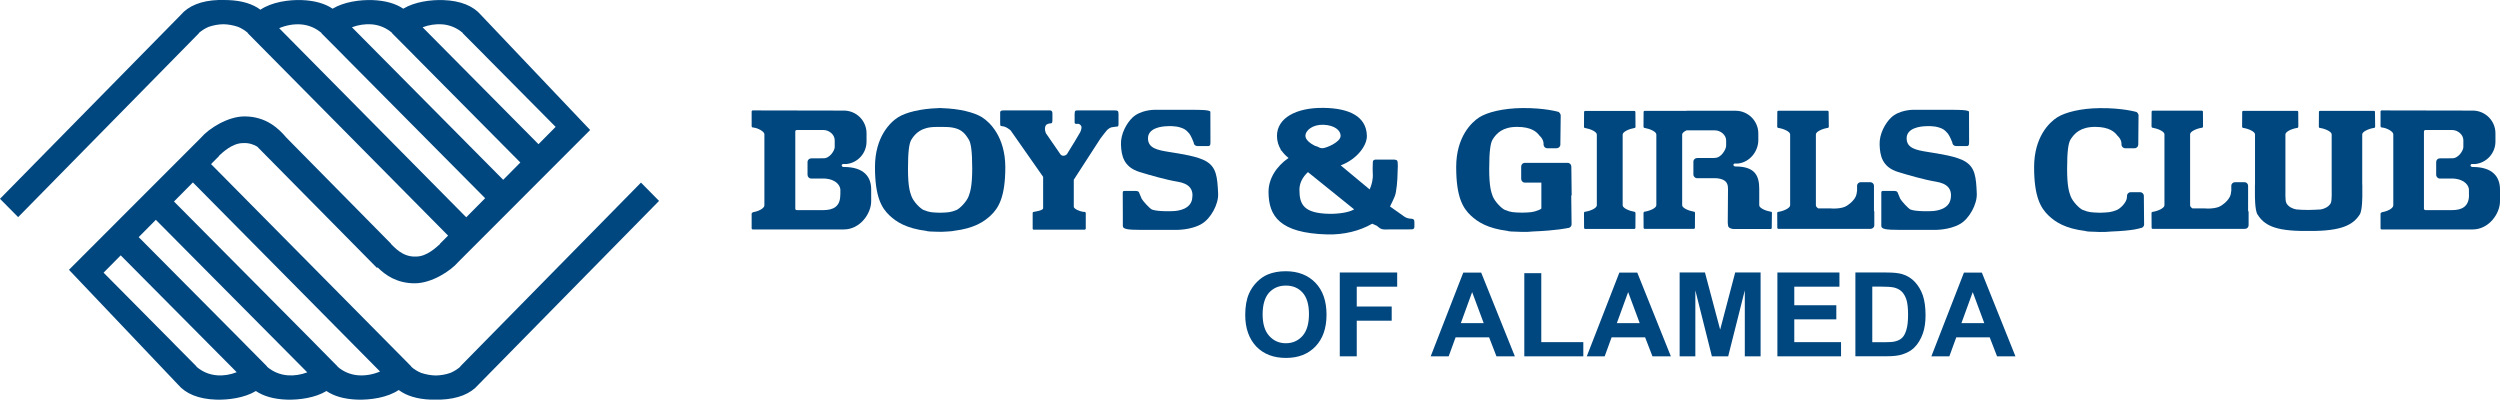
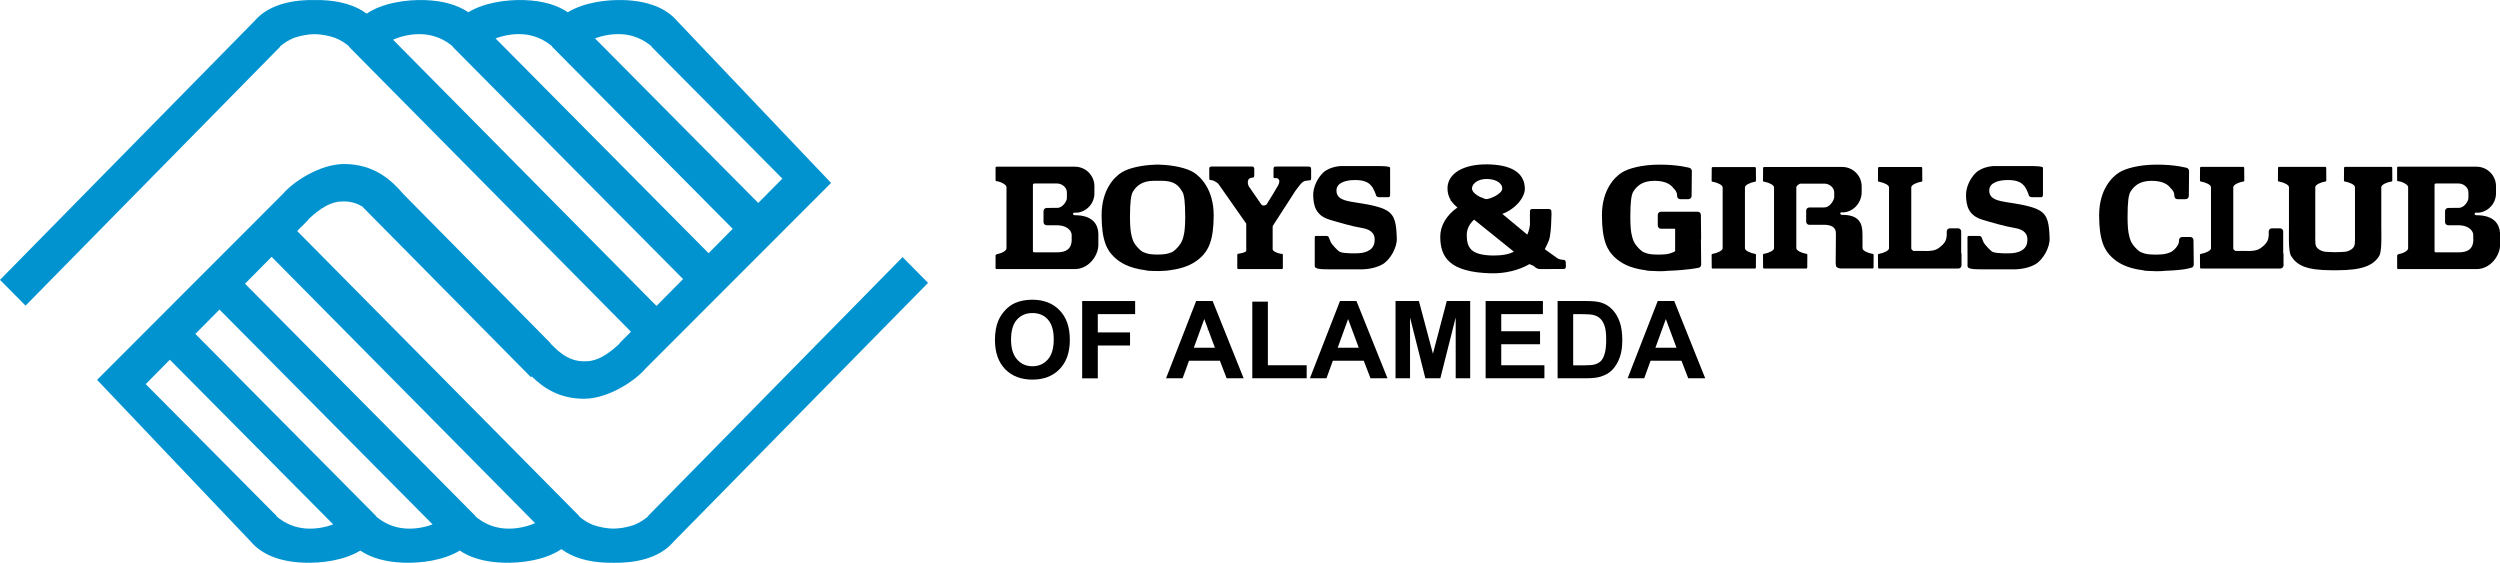
- <svg xmlns="http://www.w3.org/2000/svg" xmlns:xlink="http://www.w3.org/1999/xlink" version="1.1" id="Layer_1" x="0px" y="0px" viewBox="0 0 296.15 47.35" style="enable-background:new 0 0 296.15 47.35;" xml:space="preserve">
+ <svg xmlns="http://www.w3.org/2000/svg" version="1.1" id="Layer_1" x="0px" y="0px" viewBox="0 0 532.84 119.95" style="enable-background:new 0 0 532.84 119.95;" xml:space="preserve">
  <style type="text/css">
- 	.st0{clip-path:url(#SVGID_2_);fill:#00467F;}
- 	.st1{fill:#00467F;}
- 	.st2{clip-path:url(#SVGID_4_);fill:#00467F;}
- 	.st3{clip-path:url(#SVGID_6_);fill:#00467F;}
+ 	.st0{fill:#0093D0;}
</style>
  <g>
-     <defs>
-       <rect id="SVGID_1_" width="296.15" height="47.35" />
-     </defs>
-     <clipPath id="SVGID_2_">
-       <use xlink:href="#SVGID_1_" style="overflow:visible;" />
-     </clipPath>
-     <path class="st0" d="M42.45,44.46c-0.93-0.07-1.78-0.43-2.47-1.03L40,43.42l-2.47-2.5l-0.35-0.36L20.61,23.87l2.24-2.26l22.17,22.4   C44.2,44.36,43.3,44.52,42.45,44.46 M34.09,44.46c-0.93-0.07-1.78-0.43-2.47-1.03l0.02-0.02l-2.48-2.5l-0.35-0.36L16.43,28.09   l2.03-2.05L36.4,44.11C35.65,44.39,34.85,44.52,34.09,44.46 M25.72,44.46c-0.93-0.07-1.77-0.43-2.46-1.03l0.02-0.02l-2.48-2.5   l-0.35-0.36l-8.18-8.25l2.03-2.05l13.74,13.84C27.29,44.39,26.49,44.52,25.72,44.46 M33.07,3.34c0.81-0.35,1.71-0.51,2.57-0.45   c0.93,0.07,1.77,0.43,2.46,1.03l-0.02,0.02l2.48,2.49l0.35,0.36l16.56,16.69l-2.24,2.26L33.07,3.34z M44,2.88   c0.93,0.07,1.78,0.43,2.46,1.03l-0.02,0.02l2.48,2.49l0.35,0.36l12.37,12.47l-2.03,2.05L41.69,3.23C42.43,2.95,43.23,2.83,44,2.88    M52.37,2.88c0.93,0.07,1.77,0.43,2.46,1.03l-0.02,0.02l2.48,2.49l0.35,0.36l8.18,8.25l-2.03,2.05L50.06,3.23   C50.8,2.95,51.6,2.83,52.37,2.88 M75.93,21.63L54.51,43.42l0.02,0.02c-0.35,0.3-0.74,0.55-1.17,0.73c-0.56,0.2-1.16,0.3-1.74,0.31   c-0.58-0.01-1.17-0.12-1.74-0.31c-0.43-0.18-0.82-0.42-1.17-0.73l0.02-0.02L25,19.44l0.97-0.98l-0.02-0.02   c0.35-0.3,1.54-1.52,2.9-1.49c0.66-0.03,1.22,0.17,1.66,0.44L30.5,17.4l14.16,14.34l0.07-0.07c0.92,0.93,2.3,1.89,4.4,1.89   c1.99,0,4.24-1.45,5.15-2.52l15.63-15.64L56.98,1.78c-0.91-1.07-2.41-1.7-4.48-1.77c-1.48-0.05-3.4,0.21-4.73,1.02   c-0.9-0.61-2.11-0.96-3.64-1.02c-1.48-0.05-3.4,0.21-4.73,1.02c-0.9-0.61-2.11-0.96-3.63-1.02c-1.55-0.06-3.58,0.23-4.92,1.14   c-0.91-0.68-2.18-1.08-3.8-1.14C26.86,0,26.66,0,26.47,0c-0.2,0-0.39,0-0.58,0c-2.08,0.07-3.57,0.7-4.48,1.77L0,23.55l2.15,2.17   L23.57,3.93l-0.02-0.02c0.36-0.31,0.75-0.55,1.17-0.73c0.56-0.19,1.15-0.3,1.74-0.31c0.58,0.01,1.17,0.12,1.74,0.31   c0.43,0.18,0.82,0.42,1.17,0.73l-0.02,0.02l23.73,23.98l-0.97,0.97l0.02,0.02c-0.36,0.3-1.54,1.53-2.9,1.49   c-1.59,0.07-2.57-1.19-2.92-1.49l0.02-0.02l-12.4-12.57c-0.91-1.07-2.39-2.52-4.97-2.52c-1.99,0-4.24,1.45-5.15,2.52L8.17,31.96   L21.1,45.57c0.91,1.07,2.41,1.7,4.48,1.77c1.48,0.05,3.4-0.21,4.73-1.02c0.9,0.61,2.11,0.96,3.63,1.02   c1.48,0.05,3.4-0.21,4.73-1.02c0.9,0.61,2.1,0.96,3.64,1.02c1.55,0.05,3.58-0.23,4.92-1.14c0.91,0.68,2.18,1.08,3.8,1.14   c0.19,0.01,0.38,0.01,0.58,0c0.2,0,0.39,0,0.58,0c2.08-0.08,3.57-0.71,4.48-1.77l21.4-21.77L75.93,21.63z" />
-     <path class="st0" d="M149.57,37.24c0,1.12,0.26,1.98,0.78,2.55c0.52,0.58,1.18,0.87,1.97,0.87c0.8,0,1.45-0.29,1.97-0.86   c0.51-0.58,0.77-1.44,0.77-2.59c0-1.13-0.25-1.98-0.75-2.54c-0.5-0.56-1.16-0.84-1.99-0.84c-0.83,0-1.49,0.29-2,0.85   C149.83,35.24,149.57,36.1,149.57,37.24 M147.51,37.31c0-1.01,0.15-1.86,0.45-2.54c0.22-0.5,0.53-0.96,0.93-1.36   c0.39-0.4,0.82-0.7,1.28-0.89c0.62-0.26,1.33-0.39,2.14-0.39c1.46,0,2.63,0.46,3.51,1.36c0.88,0.91,1.32,2.17,1.32,3.79   c0,1.6-0.44,2.85-1.31,3.76c-0.87,0.91-2.04,1.36-3.49,1.36c-1.48,0-2.65-0.45-3.52-1.35C147.95,40.12,147.51,38.88,147.51,37.31" />
+     <path d="M212.06,72.49c0-1.68,0.25-3.08,0.75-4.22c0.37-0.84,0.89-1.59,1.53-2.26c0.65-0.67,1.36-1.16,2.13-1.48   c1.03-0.43,2.21-0.65,3.55-0.65c2.43,0,4.37,0.75,5.82,2.26c1.46,1.5,2.18,3.6,2.18,6.28c0,2.66-0.72,4.74-2.17,6.24   s-3.38,2.25-5.79,2.25c-2.45,0-4.4-0.75-5.84-2.24C212.79,77.17,212.06,75.11,212.06,72.49z M215.49,72.38   c0,1.86,0.43,3.28,1.29,4.24s1.95,1.44,3.28,1.44s2.41-0.48,3.26-1.43c0.85-0.96,1.27-2.39,1.27-4.3c0-1.89-0.41-3.29-1.24-4.22   c-0.83-0.93-1.93-1.39-3.3-1.39s-2.47,0.47-3.31,1.41S215.49,70.49,215.49,72.38z" />
+     <path d="M230.65,80.62V64.16h11.29v2.79h-7.96v3.9h6.87v2.79h-6.87v7H230.65z" />
+     <path d="M265.06,80.62h-3.62l-1.44-3.74h-6.58l-1.36,3.74h-3.53l6.41-16.46h3.52L265.06,80.62z M258.94,74.11L256.67,68l-2.22,6.11   H258.94z" />
+     <path d="M266.91,80.62V64.29h3.32v13.56h8.27v2.77H266.91z" />
+     <path d="M295.72,80.62h-3.62l-1.44-3.74h-6.58l-1.36,3.74h-3.53l6.41-16.46h3.51L295.72,80.62z M289.6,74.11L287.33,68l-2.22,6.11   H289.6z" />
+     <path d="M297.44,80.62V64.16h4.98l2.99,11.23l2.95-11.23h4.99v16.46h-3.09V67.66l-3.27,12.96h-3.2l-3.26-12.96v12.96H297.44z" />
+     <path d="M316.64,80.62V64.16h12.21v2.79h-8.88v3.65h8.27v2.77h-8.27v4.48h9.2v2.77H316.64z" />
+     <path d="M331.97,64.16h6.08c1.37,0,2.42,0.1,3.13,0.31c0.96,0.28,1.79,0.79,2.48,1.52c0.69,0.73,1.21,1.62,1.57,2.67   s0.54,2.35,0.54,3.89c0,1.35-0.17,2.52-0.5,3.5c-0.41,1.2-1,2.17-1.76,2.91c-0.58,0.56-1.36,1-2.34,1.31   c-0.73,0.23-1.71,0.35-2.94,0.35h-6.25V64.16z M335.3,66.95v10.91h2.48c0.93,0,1.6-0.05,2.01-0.16c0.54-0.13,0.99-0.36,1.34-0.68   s0.65-0.85,0.87-1.59s0.34-1.74,0.34-3.02s-0.11-2.25-0.34-2.93c-0.22-0.68-0.54-1.21-0.94-1.59c-0.4-0.38-0.92-0.64-1.54-0.78   c-0.46-0.1-1.37-0.16-2.73-0.16H335.3z" />
+     <path d="M363.44,80.62h-3.62l-1.44-3.74h-6.58l-1.36,3.74h-3.53l6.41-16.46h3.52L363.44,80.62z M357.32,74.11L355.05,68l-2.22,6.11   H357.32z" />
  </g>
-   <polygon class="st1" points="158.71,42.21 158.71,32.28 165.51,32.28 165.51,33.96 160.72,33.96 160.72,36.31 164.86,36.31   164.86,37.99 160.72,37.99 160.72,42.21 " />
-   <path class="st1" d="M175.76,38.28l-1.37-3.68l-1.34,3.68H175.76z M179.45,42.21h-2.18l-0.87-2.25h-3.97l-0.82,2.25h-2.13l3.86-9.92  h2.12L179.45,42.21z" />
-   <polygon class="st1" points="180.57,42.21 180.57,32.36 182.58,32.36 182.58,40.53 187.56,40.53 187.56,42.21 " />
-   <path class="st1" d="M194.24,38.28l-1.37-3.68l-1.34,3.68H194.24z M197.93,42.21h-2.18l-0.87-2.25h-3.97l-0.82,2.25h-2.12l3.86-9.92  h2.12L197.93,42.21z" />
-   <polygon class="st1" points="198.97,42.21 198.97,32.28 201.97,32.28 203.77,39.05 205.55,32.28 208.56,32.28 208.56,42.21   206.69,42.21 206.69,34.39 204.72,42.21 202.79,42.21 200.83,34.39 200.83,42.21 " />
-   <polygon class="st1" points="210.55,42.21 210.55,32.28 217.9,32.28 217.9,33.96 212.55,33.96 212.55,36.16 217.53,36.16   217.53,37.83 212.55,37.83 212.55,40.53 218.09,40.53 218.09,42.21 " />
-   <g>
-     <defs>
-       <rect id="SVGID_3_" width="296.15" height="47.35" />
-     </defs>
-     <clipPath id="SVGID_4_">
-       <use xlink:href="#SVGID_3_" style="overflow:visible;" />
-     </clipPath>
-     <path class="st2" d="M221.79,33.96v6.58h1.5c0.56,0,0.96-0.03,1.21-0.1c0.33-0.08,0.6-0.21,0.81-0.41   c0.21-0.19,0.39-0.51,0.52-0.96c0.14-0.45,0.2-1.05,0.2-1.82c0-0.76-0.07-1.36-0.2-1.77c-0.14-0.41-0.33-0.73-0.57-0.96   c-0.25-0.23-0.55-0.38-0.93-0.47c-0.28-0.06-0.83-0.1-1.64-0.1H221.79z M219.78,32.28h3.66c0.83,0,1.45,0.06,1.89,0.19   c0.58,0.17,1.08,0.48,1.5,0.92c0.41,0.44,0.73,0.97,0.95,1.6c0.21,0.63,0.32,1.42,0.32,2.35c0,0.82-0.1,1.52-0.3,2.11   c-0.25,0.72-0.6,1.31-1.06,1.75c-0.35,0.34-0.82,0.6-1.41,0.79c-0.44,0.14-1.03,0.21-1.77,0.21h-3.77V32.28z" />
-   </g>
-   <path class="st1" d="M235.06,38.28l-1.37-3.68l-1.34,3.68H235.06z M238.75,42.21h-2.18l-0.87-2.25h-3.96l-0.82,2.25h-2.13l3.86-9.92  h2.12L238.75,42.21z" />
-   <g>
-     <defs>
-       <rect id="SVGID_5_" width="296.15" height="47.35" />
-     </defs>
-     <clipPath id="SVGID_6_">
-       <use xlink:href="#SVGID_5_" style="overflow:visible;" />
-     </clipPath>
-     <path class="st3" d="M99.54,23.07c0.01,1.41-0.84,1.82-2.01,1.82h-3.14l-0.12-0.03c-0.06-0.07-0.06-0.14-0.06-0.14v-9.09   c0,0,0-0.15,0.05-0.19c0.06-0.04,0.18-0.04,0.18-0.04h3.1c0.67,0,1.34,0.54,1.34,1.21v0.81c0.01,0.38-0.58,1.38-1.37,1.33   l-1.41,0.01c-0.24,0-0.44,0.19-0.44,0.43v1.52c0,0.24,0.19,0.44,0.44,0.44h1.58c1.48,0.09,1.85,0.93,1.87,1.3V23.07z M99.97,19.78   h-0.08v-0.02h-0.02c-0.09,0-0.16-0.07-0.16-0.16c0-0.09,0.07-0.17,0.16-0.17h0.4c1.34-0.14,2.38-1.28,2.38-2.66v-0.98   c0-1.49-1.2-2.69-2.69-2.69l-10.79-0.02c-0.07,0-0.13,0.06-0.13,0.14c0,0-0.01,1.7,0,1.7c0,0-0.01,0.09,0.05,0.15   c0.04,0.03,0.17,0.04,0.17,0.04c0.5,0.05,1.29,0.46,1.29,0.79v8.43c-0.01,0.37-0.73,0.71-1.32,0.8c0,0-0.09,0.03-0.15,0.1   c-0.07,0.06-0.04,0.18-0.04,0.18c-0.01,0,0,1.64,0,1.64c0,0.07,0.06,0.13,0.13,0.13h1.37c0.04,0,0.09,0,0.13,0h9.29   c1.91,0,3.24-1.86,3.24-3.34v-1.39C103.21,20.98,102.37,19.78,99.97,19.78" />
-     <path class="st3" d="M292.48,23.07c0.01,1.41-0.85,1.82-2.01,1.82h-3.14l-0.12-0.03c-0.07-0.07-0.07-0.14-0.07-0.14v-9.09   c0,0,0-0.15,0.06-0.19c0.05-0.04,0.17-0.04,0.17-0.04h3.1c0.67,0,1.34,0.54,1.34,1.21v0.81c0.01,0.38-0.58,1.38-1.37,1.33   l-1.42,0.01c-0.24,0-0.43,0.19-0.43,0.43v1.52c0,0.24,0.2,0.44,0.43,0.44h1.58c1.48,0.09,1.86,0.93,1.87,1.3V23.07z M292.92,19.78   h-0.08v-0.02h-0.02c-0.09,0-0.16-0.07-0.16-0.16c0-0.09,0.07-0.17,0.16-0.17h0.4c1.34-0.14,2.39-1.28,2.39-2.66v-0.98   c0-1.49-1.21-2.69-2.69-2.69l-10.79-0.02c-0.08,0-0.13,0.06-0.13,0.14c0,0-0.01,1.7,0,1.7c0,0-0.01,0.09,0.05,0.15   c0.04,0.03,0.17,0.04,0.17,0.04c0.5,0.05,1.29,0.46,1.29,0.79v8.43c-0.01,0.37-0.72,0.71-1.32,0.8c0,0-0.08,0.03-0.15,0.1   c-0.07,0.06-0.04,0.18-0.04,0.18c-0.01,0,0,1.64,0,1.64c0,0.07,0.05,0.13,0.13,0.13h1.37c0.04,0,0.08,0,0.12,0h9.29   c1.91,0,3.24-1.86,3.24-3.34v-1.39C296.15,20.98,295.31,19.78,292.92,19.78" />
-     <path class="st3" d="M132.06,13.08h-4.32c-0.38-0.01-0.42,0.02-0.44,0.43v1.02c0.01,0.22,0.39,0.13,0.39,0.13s0.23,0.01,0.36,0.22   c0.03,0.04,0.07,0.16,0.07,0.16s0.01,0.31-0.17,0.64c-0.2,0.37-1.1,1.85-1.48,2.45c-0.05,0.18-0.29,0.32-0.49,0.32h-0.04   c-0.2,0-0.32-0.15-0.41-0.3l-1.62-2.35c0,0-0.26-0.52-0.03-0.94c0.09-0.17,0.42-0.24,0.51-0.24c0.18,0,0.28-0.02,0.28-0.35v-0.85   c0-0.15-0.05-0.34-0.29-0.34h-5.47c-0.24,0-0.43,0.02-0.43,0.26v1.11c0.02,0.41-0.05,0.48,0.24,0.5c0.5,0.03,1,0.5,1,0.5l3.85,5.5   v3.71c0.01,0.19-0.44,0.31-0.75,0.37l-0.36,0.07c-0.07,0-0.12,0.04-0.13,0.11c0,0,0,0,0,0.01v0.02v1.84v0.02h0   c0.01,0.06,0.06,0.11,0.13,0.11h6.02c0.07,0,0.12-0.04,0.13-0.11h0.01v-0.02v-1.84v-0.02c0-0.01,0-0.01-0.01-0.01   c-0.01-0.06-0.06-0.11-0.13-0.11h-0.15c-0.47-0.07-1.1-0.36-1.13-0.59v-3.22l3.15-4.87c0,0,0.55-0.74,0.73-0.94   c0.2-0.23,0.41-0.34,0.59-0.4l0.48-0.07c0.36,0.02,0.35-0.12,0.35-0.36v-1.13C132.5,13.12,132.39,13.08,132.06,13.08" />
-     <path class="st3" d="M266.31,24.94v-2.93c0-0.24-0.19-0.43-0.43-0.43h-1.12c-0.24,0-0.44,0.19-0.44,0.43v0.56   c-0.02,0.26-0.07,0.54-0.18,0.75c-0.29,0.58-1.01,1.09-1.3,1.19c-0.71,0.27-1.63,0.18-1.63,0.18v0h-1.49   c-0.17-0.11-0.28-0.24-0.28-0.37v-8.42c0-0.33,0.77-0.67,1.36-0.76c0,0,0.1,0,0.14-0.06c0.04-0.06,0.03-0.14,0.03-0.14l-0.01-1.7   c0-0.07-0.06-0.13-0.13-0.13h-5.82c-0.07,0-0.13,0.06-0.13,0.13l-0.01,1.7c0.01,0-0.01,0.08,0.03,0.14   c0.04,0.06,0.14,0.06,0.14,0.06c0.59,0.1,1.36,0.44,1.36,0.76v8.42c0,0.33-0.77,0.68-1.36,0.77c0,0-0.09,0-0.14,0.05   c-0.04,0.05-0.02,0.14-0.03,0.14l0.01,1.7c0,0.07,0.06,0.13,0.13,0.13h4.66h0.01h6.26c0.24,0,0.43-0.19,0.43-0.43v-1.56   C266.35,25.06,266.34,25,266.31,24.94" />
-     <path class="st3" d="M221.99,24.94v-2.93c0-0.24-0.2-0.43-0.44-0.43h-1.12c-0.24,0-0.44,0.19-0.44,0.43v0.56   c-0.02,0.26-0.08,0.54-0.18,0.75c-0.29,0.58-1.01,1.09-1.3,1.19c-0.71,0.27-1.63,0.18-1.63,0.18v0h-1.49   c-0.17-0.11-0.28-0.24-0.28-0.37v-8.4c0-0.33,0.77-0.67,1.36-0.76c0,0,0.1,0,0.14-0.06c0.04-0.06,0.03-0.14,0.03-0.14l-0.02-1.71   c0-0.07-0.06-0.13-0.13-0.13h-5.82c-0.07,0-0.13,0.05-0.13,0.13l-0.01,1.71c0,0-0.01,0.08,0.03,0.14c0.04,0.06,0.14,0.06,0.14,0.06   c0.59,0.09,1.36,0.43,1.36,0.76v8.4c0,0.33-0.77,0.68-1.36,0.77c0,0-0.1,0-0.14,0.05c-0.04,0.05-0.03,0.14-0.03,0.14l0.01,1.7   c0,0.07,0.06,0.13,0.13,0.13h4.65h0.01h6.26c0.24,0,0.44-0.19,0.44-0.43v-1.56C222.03,25.06,222.01,25,221.99,24.94" />
-     <path class="st3" d="M273.47,24.87c-0.39,0-1.19-0.02-1.44-0.06c-0.42-0.07-0.92-0.29-1.17-0.72c-0.21-0.35-0.1-1.51-0.13-1.9   v-6.27c0-0.33,0.77-0.67,1.36-0.76c0,0,0.1,0,0.14-0.06c0.04-0.06,0.02-0.14,0.03-0.14l-0.01-1.7c0-0.07-0.06-0.13-0.13-0.13h-6.38   c-0.07,0-0.13,0.06-0.13,0.13l-0.01,1.7c0,0-0.01,0.08,0.03,0.14c0.04,0.06,0.14,0.06,0.14,0.06c0.59,0.09,1.36,0.43,1.36,0.76   v5.95l-0.01,0.01v1.23c0,0-0.02,1.79,0.3,2.29c0.79,1.25,2.01,1.96,5.63,1.96h0.7c3.62,0,5-0.71,5.79-1.96   c0.32-0.5,0.3-2.29,0.3-2.29v-1.23l-0.01-0.01v-5.95c0-0.33,0.77-0.67,1.36-0.76c0,0,0.1,0,0.14-0.06   c0.04-0.06,0.03-0.14,0.03-0.14l-0.02-1.7c0-0.07-0.05-0.13-0.13-0.13h-6.38c-0.07,0-0.13,0.06-0.13,0.13l-0.01,1.7   c0,0-0.01,0.08,0.02,0.14c0.04,0.06,0.14,0.06,0.14,0.06c0.59,0.09,1.36,0.43,1.36,0.76v6.27c-0.02,0.39,0.07,1.55-0.12,1.9   c-0.25,0.43-0.76,0.65-1.17,0.72C274.65,24.84,273.85,24.86,273.47,24.87" />
-     <path class="st3" d="M253.96,23.21c0-0.24-0.19-0.44-0.44-0.44h-1.13c-0.24,0-0.43,0.2-0.43,0.44v0.15   c-0.02,0.62-0.79,1.35-1.19,1.51c-0.72,0.29-0.98,0.29-1.99,0.33h-0.04h-0.01c-1.02-0.04-1.27-0.04-2-0.33   c-0.4-0.16-1.21-0.99-1.45-1.64c-0.18-0.51-0.41-1.14-0.41-3.24c0-2.09,0.15-3.06,0.41-3.47c0.46-0.73,1.19-1.49,2.91-1.49   c1.71,0,2.33,0.63,2.63,1.03c0,0,0.46,0.38,0.49,0.91v0.15c0,0.24,0.2,0.44,0.43,0.44h1.13c0.24,0,0.43-0.2,0.43-0.44l0.03-3.37   c0,0,0.07-0.24-0.23-0.48c0,0-1.63-0.49-4.35-0.46c-2.25,0.02-4.1,0.49-5.05,1.09c-0.95,0.6-2.74,2.34-2.74,5.9   c0,3.55,0.79,4.86,1.74,5.76c0.78,0.74,1.95,1.51,4.32,1.8c0.07,0.06,0.71,0.1,1.21,0.1c0.16,0.01,0.32,0.02,0.5,0.02   c0.49,0.01,0.92-0.01,1.3-0.05c2.85-0.11,3.52-0.41,3.52-0.41c0.24,0,0.44-0.19,0.44-0.43L253.96,23.21z" />
-     <path class="st3" d="M186.14,23.17l0.04-0.07l-0.04-3.37c0-0.24-0.19-0.44-0.44-0.44h-5.07c-0.24,0-0.43,0.19-0.43,0.44v0.15v1.16   v0.15c0,0.24,0.19,0.44,0.43,0.44h1.96v3.08c-0.1,0.07-0.19,0.13-0.28,0.16c-0.72,0.29-0.97,0.29-1.99,0.32h-0.04h-0.01   c-1.01-0.03-1.27-0.03-1.99-0.32c-0.41-0.17-1.21-0.99-1.46-1.64c-0.18-0.5-0.41-1.14-0.41-3.23c0-2.09,0.15-3.06,0.41-3.48   c0.46-0.74,1.19-1.49,2.9-1.49s2.34,0.62,2.64,1.03c0,0,0.46,0.38,0.49,0.91v0.15c0,0.24,0.19,0.44,0.43,0.44h1.12   c0.24,0,0.44-0.19,0.44-0.44l0.04-3.37c0,0,0.06-0.24-0.24-0.49c0,0-1.63-0.49-4.34-0.46c-2.25,0.03-4.1,0.49-5.05,1.09   c-0.95,0.6-2.75,2.34-2.75,5.9c0,3.55,0.79,4.86,1.74,5.75c0.79,0.74,1.96,1.51,4.33,1.81c0.07,0.06,0.7,0.1,1.21,0.1   c0.16,0.01,0.32,0.01,0.5,0.02c0.49,0.01,0.93,0,1.3-0.05c2.86-0.11,4.15-0.41,4.15-0.41c0.25,0,0.44-0.2,0.44-0.44l-0.04-3.36   C186.15,23.19,186.15,23.18,186.14,23.17" />
-     <path class="st3" d="M114.75,23.24c-0.24,0.65-1.05,1.47-1.45,1.64c-0.71,0.28-0.97,0.29-1.94,0.32c-0.97-0.03-1.23-0.04-1.94-0.32   c-0.41-0.17-1.21-0.99-1.45-1.64c-0.18-0.51-0.41-1.14-0.41-3.23c0-2.09,0.14-3.06,0.41-3.48c0.46-0.74,1.19-1.49,2.9-1.49h0.98   c1.99-0.01,2.45,0.76,2.91,1.49c0.26,0.41,0.41,1.39,0.41,3.48C115.16,22.1,114.93,22.73,114.75,23.24 M116.33,13.89   c-0.91-0.57-2.65-1.02-4.78-1.08V12.8h-0.38v0.01c-2.13,0.06-3.87,0.51-4.78,1.08c-0.95,0.6-2.74,2.34-2.74,5.9   c0,3.55,0.79,4.86,1.74,5.75c0.79,0.74,1.96,1.51,4.33,1.81c0.07,0.06,0.71,0.1,1.21,0.1c0.08,0.01,0.63,0.01,0.63,0.01   c0.08,0,1.38-0.06,1.46-0.12c2.38-0.29,3.54-1.07,4.33-1.81c0.95-0.89,1.74-2.2,1.74-5.75C119.07,16.23,117.28,14.49,116.33,13.89" />
-     <path class="st3" d="M193.71,25.14c-0.04-0.06-0.13-0.06-0.13-0.06c-0.59-0.1-1.36-0.43-1.36-0.76V21.3v-2.23v-3.13   c0-0.33,0.77-0.67,1.36-0.77c0,0,0.09,0,0.13-0.05c0.05-0.06,0.03-0.14,0.03-0.14l-0.01-1.71c0-0.07-0.06-0.13-0.13-0.13h-5.82   c-0.07,0-0.13,0.06-0.13,0.13l-0.01,1.71c0,0-0.02,0.08,0.02,0.14c0.05,0.05,0.14,0.05,0.14,0.05c0.59,0.1,1.36,0.43,1.36,0.77   v3.13v2.23v3.02c0,0.34-0.76,0.67-1.36,0.76c0,0-0.09,0-0.14,0.06c-0.04,0.06-0.02,0.14-0.02,0.14l0.01,1.71   c0,0.07,0.06,0.13,0.13,0.13h5.82c0.07,0,0.13-0.06,0.13-0.13l0.01-1.71C193.73,25.28,193.75,25.21,193.71,25.14" />
-     <path class="st3" d="M209.89,25.14c-0.04-0.06-0.13-0.06-0.13-0.06c-0.59-0.1-1.36-0.43-1.36-0.76l0-1.92   c0-1.48-0.41-2.68-2.8-2.68h-0.08v-0.02h-0.02c-0.09,0-0.16-0.08-0.16-0.16c0-0.09,0.08-0.17,0.16-0.17h0.4   c1.34-0.15,2.39-1.4,2.39-2.78v-0.78c0-1.48-1.21-2.69-2.69-2.69l-5.83,0v0.01h-4.94c-0.07,0-0.13,0.06-0.13,0.13l-0.01,1.71   c0.01,0-0.01,0.08,0.03,0.14c0.04,0.05,0.13,0.05,0.13,0.05c0.59,0.1,1.36,0.43,1.36,0.77v3.13v2.23v3.02   c0,0.34-0.77,0.67-1.36,0.76c0,0-0.09,0-0.13,0.06c-0.04,0.06-0.02,0.14-0.03,0.14l0.01,1.71c0,0.07,0.06,0.13,0.13,0.13h5.82   c0.07,0,0.13-0.06,0.13-0.13l0.01-1.71c0,0,0.02-0.07-0.02-0.14c-0.04-0.06-0.14-0.06-0.14-0.06c-0.59-0.1-1.36-0.43-1.36-0.76   V21.3v-2.23v-3.13c0-0.18,0.22-0.36,0.52-0.5h3.35c0.67,0,1.34,0.54,1.34,1.2v0.61c0.02,0.38-0.58,1.5-1.37,1.45l-0.05,0.02h-2.02   c-0.24,0-0.44,0.19-0.44,0.43v1.52c0,0.24,0.2,0.44,0.44,0.44h2.23c1.48,0.09,1.42,0.93,1.43,1.3l-0.03,3.94   c0,0,0.01,0.29,0.05,0.45c0.1,0.29,0.62,0.33,0.62,0.33h4.41c0.08,0,0.13-0.06,0.13-0.13l0.02-1.71   C209.91,25.28,209.93,25.21,209.89,25.14" />
-     <path class="st3" d="M135.02,20.38c1.14,0.35,3.1,0.92,4.46,1.14c1.36,0.22,1.95,0.87,1.74,2.06c-0.21,1.18-1.57,1.41-2.29,1.43   c0,0-1.74,0.08-2.45-0.18c-0.29-0.11-1.1-1.03-1.24-1.29l-0.29-0.69c0-0.11-0.15-0.23-0.39-0.23h-1.24c-0.24,0-0.32-0.01-0.32,0.23   l0.01,2.72l0,1.2c0,0.37,0.56,0.46,2.12,0.46h4.14c0,0,1.77,0.06,3.08-0.71c1.07-0.62,2.01-2.33,1.95-3.58   c-0.09-2.01-0.22-3.09-1.36-3.8c-1.01-0.63-3.1-0.92-4.45-1.14c-1.36-0.22-2.5-0.43-2.5-1.62c0-1.2,1.57-1.42,2.29-1.43   c0,0,0.92-0.08,1.63,0.18c0.29,0.1,0.57,0.2,0.98,0.7c0.2,0.24,0.51,1.04,0.51,1.04c0,0.24,0.19,0.43,0.43,0.43h1.12   c0.35,0.04,0.44-0.05,0.44-0.43l-0.01-3.62c0-0.25-1.41-0.24-2.12-0.24h-4.58c0,0-1.57,0.01-2.53,0.92   c-0.7,0.67-1.41,1.95-1.36,3.2C132.84,18.37,133.06,19.79,135.02,20.38" />
-     <path class="st3" d="M224.87,20.38c1.14,0.35,3.1,0.92,4.46,1.14c1.36,0.22,1.96,0.87,1.74,2.06c-0.22,1.18-1.58,1.41-2.29,1.43   c0,0-1.74,0.08-2.44-0.18c-0.29-0.11-1.1-1.03-1.24-1.29l-0.29-0.69c0-0.11-0.15-0.23-0.39-0.23h-1.25c-0.24,0-0.31-0.01-0.31,0.23   l0,2.72l0,1.2c0,0.37,0.56,0.46,2.12,0.46h4.15c0,0,1.76,0.06,3.08-0.71c1.07-0.62,2.01-2.33,1.96-3.58   c-0.08-2.01-0.21-3.09-1.36-3.8c-1.01-0.63-3.09-0.92-4.45-1.14c-1.36-0.22-2.5-0.43-2.5-1.62c0-1.2,1.57-1.42,2.29-1.43   c0,0,0.92-0.08,1.63,0.18c0.29,0.1,0.56,0.2,0.97,0.7c0.2,0.24,0.52,1.04,0.52,1.04c0,0.24,0.19,0.43,0.43,0.43h1.12   c0.35,0.04,0.44-0.05,0.44-0.43l-0.01-3.62c0-0.25-1.41-0.24-2.12-0.24h-4.58c0,0-1.58,0.01-2.53,0.92   c-0.7,0.67-1.41,1.95-1.36,3.2C222.7,18.37,222.92,19.79,224.87,20.38" />
-     <path class="st3" d="M157.51,25.33c-3.1-0.05-3.58-1.13-3.58-2.86c0-0.77,0.37-1.5,1.01-2.08l5.47,4.41   C159.84,25.15,158.66,25.34,157.51,25.33 M156.8,14.78c1.3,0.06,2.01,0.66,2.01,1.31c0,0.76-1.74,1.47-2.17,1.47   c-0.07,0-0.16-0.02-0.28-0.05c-0.18-0.11-0.41-0.19-0.6-0.24c-0.55-0.27-1.12-0.72-1.12-1.17C154.64,15.44,155.5,14.73,156.8,14.78    M167.5,26.05c-0.11-0.17-0.27-0.11-0.6-0.17c-0.32-0.05-0.54-0.22-0.54-0.22l-1.7-1.2c0.23-0.43,0.42-0.88,0.56-1.2   c0.22-0.49,0.33-2.07,0.33-2.61c0-0.54,0.12-1.49-0.07-1.66c-0.05-0.04-0.27-0.08-0.27-0.08h-2.32c0,0-0.14,0.03-0.21,0.11   c-0.07,0.07-0.06,0.38-0.06,0.38s-0.03,0.76,0,1.14c0.05,0.71-0.13,1.36-0.37,1.9l-3.43-2.85c1.89-0.71,3.12-2.31,3.1-3.5   c-0.05-2.33-2.14-3.27-5.11-3.31c-3.31-0.05-5.54,1.23-5.54,3.31c0,0.6,0.16,1.14,0.45,1.62c-0.01,0.02-0.01,0.04-0.01,0.06   l0.12,0.1c0.22,0.31,0.49,0.59,0.81,0.84c-1.47,1.02-2.37,2.48-2.37,4.01c0,2.88,1.33,4.89,6.92,5.05   c2.01,0.06,3.92-0.43,5.36-1.27l0.56,0.25c0.23,0.19,0.42,0.42,0.88,0.43l3.19-0.01c0.24,0,0.37-0.07,0.37-0.31l0-0.18   C167.54,26.69,167.58,26.16,167.5,26.05" />
-   </g>
+   <path class="st0" d="M192.37,54.8l-54.26,55.19l0.05,0.05c-0.9,0.77-1.9,1.38-2.98,1.83c-1.42,0.5-2.93,0.77-4.4,0.8  c-1.47-0.03-2.97-0.29-4.4-0.8c-1.08-0.44-2.08-1.05-2.97-1.83l0.05-0.05L63.34,49.24l2.45-2.47l-0.05-0.05  c0.9-0.77,3.9-3.86,7.35-3.78c1.68-0.07,3.08,0.44,4.21,1.11l-0.03,0.03l35.89,36.31l0.17-0.18c2.35,2.36,5.82,4.78,11.14,4.78  c5.04,0,10.74-3.67,13.05-6.37l39.61-39.63L144.36,4.51c-2.3-2.71-6.09-4.3-11.36-4.49c-3.74-0.14-8.6,0.52-11.98,2.59  c-2.27-1.54-5.34-2.45-9.21-2.59c-3.75-0.14-8.6,0.52-11.99,2.59c-2.27-1.54-5.34-2.45-9.21-2.59c-3.92-0.14-9.07,0.58-12.46,2.89  c-2.31-1.73-5.52-2.74-9.64-2.89C68.04,0,67.55,0,67.04,0.01c-0.5-0.01-0.99,0-1.47,0.01c-5.26,0.19-9.05,1.78-11.36,4.49L0,59.65  l5.45,5.49L59.72,9.95L59.67,9.9c0.9-0.77,1.9-1.38,2.98-1.82c1.43-0.5,2.93-0.78,4.4-0.8c1.48,0.03,2.98,0.3,4.4,0.8  c1.08,0.44,2.08,1.05,2.97,1.82l-0.05,0.05l60.11,60.75l-2.46,2.47l0.05,0.05c-0.9,0.77-3.89,3.86-7.34,3.78  c-4.04,0.17-6.51-3.01-7.41-3.78l0.05-0.05L85.94,41.33c-2.3-2.7-6.04-6.37-12.6-6.37c-5.05,0-10.74,3.67-13.05,6.37l-39.6,39.63  l32.77,34.48c2.3,2.71,6.09,4.3,11.35,4.49c3.74,0.14,8.6-0.51,11.98-2.58c2.27,1.54,5.34,2.44,9.21,2.58  c3.75,0.14,8.6-0.51,11.99-2.58c2.27,1.54,5.34,2.44,9.21,2.58c3.92,0.15,9.07-0.58,12.46-2.89c2.31,1.73,5.52,2.75,9.64,2.89  c0.47,0.02,0.96,0.02,1.46,0.02c0.51,0.01,1,0,1.47-0.02c5.26-0.19,9.05-1.78,11.35-4.49l54.22-55.15L192.37,54.8z M132.66,7.3  c2.35,0.17,4.49,1.1,6.24,2.6l-0.05,0.05l6.28,6.33l0.89,0.9l20.73,20.89l-5.14,5.19L126.82,8.19  C128.69,7.48,130.72,7.17,132.66,7.3z M111.47,7.3c2.35,0.17,4.49,1.1,6.24,2.6l-0.05,0.05l6.28,6.33l0.89,0.9l31.34,31.59  l-5.14,5.2L105.62,8.19C107.5,7.48,109.53,7.17,111.47,7.3z M83.77,8.46c2.06-0.9,4.33-1.3,6.5-1.15c2.35,0.17,4.49,1.1,6.25,2.6  l-0.05,0.05l6.28,6.33l0.89,0.9l41.95,42.29l-5.67,5.73L83.77,8.46z M65.16,112.64c-2.35-0.17-4.49-1.1-6.24-2.6l0.05-0.05  l-6.28-6.33l-0.89-0.9L31.06,81.87l5.14-5.2l34.81,35.09C69.13,112.47,67.1,112.78,65.16,112.64z M86.35,112.64  c-2.35-0.17-4.49-1.1-6.24-2.6l0.05-0.05l-6.28-6.33l-0.89-0.9L41.64,71.17l5.14-5.19l45.42,45.79  C90.32,112.47,88.29,112.78,86.35,112.64z M107.55,112.64c-2.35-0.17-4.49-1.1-6.25-2.6l0.05-0.05l-6.28-6.33l-0.89-0.9L52.22,60.47  l5.67-5.73l56.16,56.76C111.99,112.39,109.71,112.8,107.55,112.64z" />
+   <path d="M229.1,45.87h-0.12v-0.04h-0.03c-0.14,0-0.25-0.11-0.25-0.25c0-0.14,0.11-0.25,0.25-0.25h0.62  c2.08-0.23,3.69-1.99,3.69-4.13v-1.51c0-2.3-1.87-4.16-4.16-4.16l-16.71-0.01c-0.11,0-0.2,0.09-0.2,0.2c0,0-0.01,2.63,0,2.63  c0,0-0.02,0.15,0.08,0.23c0.06,0.05,0.25,0.06,0.25,0.06c0.78,0.09,2,0.72,2,1.23v13.06c-0.02,0.57-1.13,1.09-2.04,1.24  c0,0-0.14,0.05-0.23,0.15c-0.1,0.1-0.06,0.29-0.06,0.29c-0.01,0,0,2.54,0,2.54c0,0.11,0.09,0.2,0.2,0.2h2.13c0.06,0,0.13,0,0.19,0  h14.38c2.95,0,5.01-2.87,5.01-5.17v-2.16C234.11,47.74,232.8,45.87,229.1,45.87z M228.42,50.97c0.02,2.18-1.3,2.81-3.11,2.81h-4.86  l-0.19-0.04c-0.11-0.1-0.11-0.21-0.11-0.21V39.47c0,0,0-0.24,0.09-0.29c0.08-0.07,0.27-0.07,0.27-0.07h4.8  c1.03,0,2.08,0.84,2.08,1.87v1.25c0.02,0.59-0.9,2.14-2.12,2.07l-2.19,0.02c-0.37,0-0.67,0.3-0.67,0.67v2.35  c0,0.37,0.3,0.67,0.67,0.67h2.44c2.3,0.14,2.87,1.45,2.89,2.01V50.97z" />
+   <path d="M527.83,45.87h-0.12v-0.04h-0.03c-0.14,0-0.25-0.11-0.25-0.25c0-0.14,0.11-0.25,0.25-0.25h0.62  c2.08-0.23,3.69-1.99,3.69-4.13v-1.51c0-2.3-1.86-4.16-4.16-4.16l-16.71-0.01c-0.11,0-0.21,0.09-0.21,0.2c0,0,0,2.63,0,2.63  c0,0-0.01,0.15,0.09,0.23c0.06,0.05,0.26,0.06,0.26,0.06c0.78,0.09,2,0.72,2,1.23v13.06c-0.02,0.57-1.13,1.09-2.04,1.24  c0,0-0.14,0.05-0.23,0.15c-0.11,0.1-0.07,0.29-0.07,0.29c0,0,0,2.54,0,2.54c0,0.11,0.09,0.2,0.21,0.2h2.13c0.07,0,0.13,0,0.2,0  h14.39c2.95,0,5.01-2.87,5.01-5.17v-2.16C532.84,47.74,531.54,45.87,527.83,45.87z M527.16,50.97c0.02,2.18-1.3,2.81-3.1,2.81h-4.86  L519,53.75c-0.11-0.1-0.11-0.21-0.11-0.21V39.47c0,0,0-0.24,0.08-0.29c0.09-0.07,0.27-0.07,0.27-0.07h4.8  c1.03,0,2.07,0.84,2.07,1.87v1.25c0.02,0.59-0.9,2.14-2.12,2.07l-2.19,0.02c-0.37,0-0.67,0.3-0.67,0.67v2.35  c0,0.37,0.3,0.67,0.67,0.67h2.45c2.29,0.14,2.87,1.45,2.89,2.01V50.97z" />
+   <path d="M278.77,35.5h-6.67c-0.59,0-0.66,0.03-0.67,0.67v1.58c0.01,0.34,0.61,0.2,0.61,0.2s0.36,0.02,0.54,0.34  c0.04,0.07,0.1,0.25,0.1,0.25s0.01,0.48-0.27,0.98c-0.31,0.57-1.7,2.87-2.29,3.79c-0.08,0.29-0.45,0.5-0.77,0.5h-0.05  c-0.3,0-0.5-0.23-0.64-0.48l-2.51-3.64c0,0-0.41-0.8-0.04-1.46c0.15-0.25,0.66-0.37,0.79-0.37c0.28,0,0.43-0.03,0.43-0.53  c0-0.15,0-1.31,0-1.31c0-0.22-0.08-0.53-0.45-0.53h-8.47c-0.37,0-0.67,0.05-0.67,0.42v1.71c0.03,0.63-0.08,0.75,0.38,0.77  c0.77,0.04,1.54,0.77,1.54,0.77l5.96,8.51v5.75c0.02,0.29-0.68,0.47-1.16,0.56l-0.55,0.11c-0.1,0-0.18,0.07-0.19,0.17  c0,0-0.01,0-0.01,0v0.03v2.86v0.03h0c0.02,0.09,0.1,0.17,0.2,0.17h9.32c0.1,0,0.18-0.08,0.19-0.17h0v-0.03v-2.86v-0.03  c0,0,0,0-0.01,0c-0.01-0.1-0.09-0.17-0.19-0.17h-0.24c-0.73-0.11-1.69-0.55-1.73-0.92v-4.98l4.87-7.55c0,0,0.86-1.16,1.13-1.46  c0.3-0.35,0.63-0.53,0.91-0.62l0.74-0.11c0.56,0.04,0.55-0.19,0.55-0.56v-1.74C279.45,35.57,279.28,35.5,278.77,35.5z" />
+   <path d="M486.63,53.86v-4.53c0-0.37-0.3-0.67-0.67-0.67h-1.74c-0.37,0-0.67,0.3-0.67,0.67v0.87c-0.03,0.39-0.12,0.83-0.28,1.15  c-0.45,0.9-1.57,1.68-2.02,1.85c-1.1,0.42-2.52,0.28-2.52,0.28l0,0.01h-2.31c-0.26-0.18-0.43-0.37-0.43-0.57V39.88  c0-0.51,1.19-1.04,2.1-1.18c0,0,0.15,0.01,0.21-0.09c0.06-0.09,0.04-0.21,0.04-0.21l-0.02-2.64c0-0.11-0.09-0.2-0.2-0.2h-9.01  c-0.11,0-0.2,0.09-0.2,0.2l-0.02,2.64c0.01,0-0.02,0.12,0.04,0.21c0.06,0.09,0.21,0.09,0.21,0.09c0.91,0.15,2.1,0.67,2.1,1.18v13.04  c0,0.51-1.19,1.03-2.1,1.18c0,0-0.14,0-0.21,0.08c-0.06,0.09-0.04,0.21-0.04,0.21l0.02,2.64c0,0.11,0.09,0.2,0.2,0.2h7.21  c0,0,0.01,0,0.01,0h9.7c0.37,0,0.67-0.3,0.67-0.68v-2.41C486.7,54.06,486.67,53.95,486.63,53.86z" />
+   <path d="M418,53.86v-4.53c0-0.37-0.3-0.67-0.67-0.67h-1.74c-0.37,0-0.67,0.3-0.67,0.67v0.87c-0.03,0.39-0.12,0.83-0.28,1.15  c-0.45,0.9-1.57,1.68-2.02,1.85c-1.1,0.42-2.52,0.28-2.52,0.28l0,0.01h-2.31c-0.26-0.18-0.43-0.37-0.43-0.57v-13  c0-0.51,1.19-1.04,2.1-1.18c0,0,0.15,0.01,0.21-0.09c0.06-0.09,0.04-0.21,0.04-0.21l-0.02-2.64c0-0.11-0.09-0.2-0.2-0.2h-9.01  c-0.11,0-0.2,0.09-0.2,0.2l-0.02,2.64c0.01,0-0.02,0.12,0.04,0.21c0.06,0.09,0.21,0.09,0.21,0.09c0.92,0.15,2.11,0.67,2.11,1.18v13  c0,0.51-1.19,1.03-2.11,1.18c0,0-0.14,0-0.21,0.08c-0.06,0.09-0.03,0.21-0.04,0.21l0.02,2.64c0,0.11,0.09,0.2,0.2,0.2h7.21  c0.01,0,0.01,0,0.01,0h9.7c0.37,0,0.67-0.3,0.67-0.68v-2.41C418.07,54.06,418.04,53.95,418,53.86z" />
+   <path d="M497.71,53.75c-0.6-0.01-1.85-0.04-2.23-0.1c-0.64-0.11-1.42-0.45-1.82-1.12c-0.31-0.54-0.15-2.33-0.19-2.94v-9.71  c0-0.51,1.19-1.04,2.1-1.18c0,0,0.15,0.01,0.21-0.09c0.06-0.09,0.03-0.21,0.04-0.21l-0.02-2.64c0-0.11-0.09-0.2-0.2-0.2h-9.87  c-0.11,0-0.2,0.09-0.2,0.2l-0.02,2.64c0.01,0-0.02,0.12,0.04,0.21c0.06,0.09,0.21,0.09,0.21,0.09c0.91,0.15,2.1,0.67,2.1,1.18v9.22  l-0.01,0.01v1.9c0,0-0.03,2.78,0.46,3.55c1.23,1.94,3.1,3.04,8.71,3.04c0.04,0,1.05,0,1.09,0c5.6,0,7.75-1.1,8.98-3.04  c0.49-0.77,0.46-3.55,0.46-3.55v-1.9l-0.01-0.01v-9.22c0-0.51,1.19-1.04,2.1-1.18c0,0,0.15,0.01,0.21-0.09  c0.06-0.09,0.03-0.21,0.04-0.21l-0.02-2.64c0-0.11-0.09-0.2-0.2-0.2h-9.87c-0.11,0-0.2,0.09-0.2,0.2l-0.02,2.64  c0.01,0-0.02,0.12,0.04,0.21c0.06,0.09,0.21,0.09,0.21,0.09c0.91,0.15,2.1,0.67,2.1,1.18v9.71c-0.04,0.61,0.12,2.4-0.19,2.94  c-0.39,0.67-1.17,1.01-1.81,1.12C499.55,53.71,498.31,53.74,497.71,53.75" />
+   <path d="M467.51,51.19c0-0.38-0.3-0.68-0.67-0.68h-1.74c-0.37,0-0.67,0.3-0.67,0.68v0.23c-0.04,0.97-1.22,2.1-1.85,2.35  c-1.12,0.45-1.51,0.45-3.08,0.5c-0.02,0-0.04,0-0.07,0l-0.01,0c-1.57-0.05-1.96-0.05-3.08-0.5c-0.63-0.25-1.87-1.52-2.25-2.54  c-0.27-0.77-0.63-1.76-0.63-5c0-3.24,0.22-4.74,0.63-5.38c0.71-1.13,1.85-2.31,4.5-2.31c2.65,0,3.62,0.97,4.08,1.6  c0,0,0.72,0.59,0.76,1.41v0.23c0,0.37,0.3,0.67,0.67,0.67h1.74c0.37,0,0.68-0.3,0.68-0.67l0.05-5.21c0,0,0.1-0.38-0.37-0.76  c0,0-2.52-0.76-6.73-0.72c-3.49,0.03-6.35,0.76-7.82,1.68c-1.47,0.92-4.25,3.61-4.25,9.12c0,5.51,1.22,7.53,2.69,8.92  c1.21,1.14,3.02,2.34,6.7,2.8c0.12,0.09,1.1,0.16,1.88,0.16c0.25,0.01,0.5,0.02,0.76,0.03c0.77,0.02,1.43-0.01,2.02-0.08  c4.42-0.16,5.45-0.63,5.45-0.63c0.37,0,0.67-0.3,0.67-0.68L467.51,51.19z" />
+   <path d="M362.51,51.12l0.06-0.11l-0.05-5.21c0-0.37-0.3-0.67-0.67-0.67h-7.85c-0.37,0-0.67,0.3-0.67,0.67v0.23v1.81v0.23  c0,0.38,0.3,0.68,0.67,0.68h3.03v4.78c-0.15,0.11-0.3,0.2-0.42,0.24c-1.12,0.45-1.52,0.45-3.09,0.5c-0.03,0-0.05,0-0.07,0l0,0  c-1.57-0.05-1.96-0.05-3.09-0.5c-0.62-0.25-1.87-1.52-2.25-2.54c-0.27-0.77-0.63-1.76-0.63-5c0-3.24,0.23-4.74,0.63-5.38  c0.71-1.13,1.85-2.31,4.5-2.31c2.65,0,3.62,0.97,4.08,1.6c0,0,0.72,0.59,0.76,1.41v0.23c0,0.37,0.3,0.67,0.67,0.67h1.74  c0.37,0,0.68-0.3,0.68-0.67l0.05-5.21c0,0,0.1-0.38-0.37-0.76c0,0-2.52-0.76-6.72-0.72c-3.49,0.03-6.35,0.76-7.82,1.68  c-1.48,0.92-4.25,3.61-4.25,9.12c0,5.51,1.22,7.53,2.69,8.92c1.21,1.14,3.03,2.34,6.7,2.8c0.12,0.09,1.09,0.16,1.87,0.16  c0.25,0.01,0.5,0.02,0.76,0.03c0.77,0.02,1.44-0.01,2.02-0.08c4.42-0.16,6.44-0.63,6.44-0.63c0.37,0,0.67-0.3,0.67-0.68l-0.05-5.21  C362.52,51.16,362.51,51.14,362.51,51.12z" />
+   <path d="M254.43,36.76c-1.42-0.89-4.11-1.58-7.4-1.67v-0.01c-0.06,0-0.53,0-0.59,0v0.01c-3.3,0.09-5.99,0.79-7.4,1.67  c-1.47,0.92-4.25,3.61-4.25,9.12c0,5.51,1.22,7.53,2.69,8.92c1.21,1.14,3.03,2.34,6.7,2.8c0.12,0.09,1.09,0.16,1.87,0.16  c0.13,0,0.98,0.01,0.98,0.01c0.13,0,2.14-0.08,2.26-0.17c3.67-0.46,5.49-1.66,6.7-2.8c1.47-1.39,2.69-3.41,2.69-8.92  C258.67,40.37,255.89,37.68,254.43,36.76z M251.98,51.22c-0.37,1.01-1.62,2.29-2.25,2.54c-1.1,0.44-1.5,0.45-3.01,0.5  c-1.5-0.05-1.91-0.06-3-0.5c-0.63-0.25-1.87-1.52-2.25-2.54c-0.27-0.77-0.63-1.76-0.63-5c0-3.24,0.23-4.74,0.63-5.38  c0.71-1.13,1.85-2.31,4.5-2.31c0.16,0,1.35,0,1.51,0c3.07-0.01,3.78,1.18,4.5,2.31c0.41,0.64,0.63,2.14,0.63,5.38  C252.61,49.46,252.26,50.45,251.98,51.22z" />
+   <path d="M374.22,54.18c-0.06-0.09-0.21-0.08-0.21-0.08c-0.91-0.15-2.1-0.67-2.1-1.19v-4.68v-3.45v-4.85c0-0.51,1.19-1.03,2.1-1.19  c0,0,0.15,0.01,0.21-0.08c0.06-0.09,0.03-0.21,0.04-0.21l-0.02-2.64c0-0.11-0.09-0.2-0.2-0.2h-9.01c-0.11,0-0.2,0.09-0.2,0.2  l-0.02,2.64c0,0-0.02,0.12,0.04,0.21c0.06,0.09,0.21,0.08,0.21,0.08c0.92,0.15,2.1,0.68,2.1,1.19v4.85v3.45v4.68  c0,0.52-1.19,1.04-2.1,1.19c0,0-0.15,0-0.21,0.08c-0.06,0.09-0.04,0.21-0.04,0.21l0.02,2.65c0,0.11,0.09,0.2,0.2,0.2h9.01  c0.11,0,0.2-0.09,0.2-0.2l0.02-2.65C374.26,54.39,374.28,54.27,374.22,54.18z" />
+   <path d="M399.28,54.18c-0.06-0.09-0.21-0.08-0.21-0.08c-0.91-0.15-2.1-0.67-2.1-1.19l-0.01-2.96c0-2.3-0.63-4.16-4.33-4.16h-0.12  v-0.04h-0.03c-0.14,0-0.25-0.11-0.25-0.25c0-0.14,0.11-0.25,0.25-0.25h0.62c2.08-0.23,3.69-2.16,3.69-4.3v-1.22  c0-2.29-1.86-4.15-4.16-4.15l-9.02,0v0.02h-7.63c-0.11,0-0.2,0.09-0.2,0.2l-0.02,2.64c0,0-0.02,0.12,0.04,0.21  c0.06,0.09,0.21,0.08,0.21,0.08c0.91,0.15,2.1,0.68,2.1,1.19v4.85v3.45v4.68c0,0.52-1.19,1.04-2.1,1.19c0,0-0.15,0-0.21,0.08  c-0.06,0.09-0.04,0.21-0.04,0.21l0.02,2.65c0,0.11,0.09,0.2,0.2,0.2h9.01c0.11,0,0.2-0.09,0.2-0.2l0.02-2.65  c-0.01,0,0.02-0.12-0.04-0.21c-0.06-0.09-0.21-0.08-0.21-0.08c-0.91-0.15-2.1-0.67-2.1-1.19v-4.68v-3.45v-4.85  c0-0.28,0.35-0.56,0.81-0.78h5.19c1.04,0,2.08,0.84,2.08,1.87v0.95c0.02,0.59-0.9,2.31-2.12,2.24l-0.08,0.02h-3.11  c-0.38,0-0.67,0.3-0.67,0.67v2.36c0,0.37,0.3,0.67,0.67,0.67h3.45c2.3,0.14,2.2,1.44,2.22,2.01l-0.05,6.09c0,0,0,0.45,0.08,0.7  c0.14,0.45,0.95,0.5,0.95,0.5h6.84c0.11,0,0.2-0.09,0.2-0.2l0.02-2.65C399.32,54.39,399.34,54.27,399.28,54.18z" />
+   <path d="M283.35,46.81c1.76,0.54,4.79,1.43,6.89,1.77c2.1,0.33,3.03,1.35,2.69,3.19c-0.33,1.82-2.44,2.19-3.54,2.21  c0,0-2.69,0.13-3.78-0.28c-0.45-0.17-1.71-1.59-1.93-1.99l-0.45-1.07c0-0.17-0.23-0.36-0.6-0.36h-1.92c-0.37,0-0.49-0.01-0.49,0.36  l0,4.2l0,1.86c0,0.57,0.87,0.71,3.28,0.71h6.42c0,0,2.73,0.1,4.77-1.09c1.65-0.98,3.11-3.61,3.02-5.55c-0.13-3.12-0.33-4.8-2.1-5.89  c-1.56-0.97-4.79-1.43-6.89-1.76c-2.11-0.34-3.87-0.68-3.87-2.52c0-1.85,2.44-2.19,3.54-2.21c0,0,1.43-0.13,2.52,0.28  c0.45,0.17,0.87,0.31,1.5,1.09c0.31,0.38,0.8,1.6,0.8,1.6c0,0.37,0.3,0.67,0.67,0.67h1.74c0.53,0.06,0.67-0.08,0.67-0.67l-0.01-5.6  c0-0.39-2.19-0.37-3.28-0.37h-7.09c0,0-2.44,0.02-3.92,1.43c-1.08,1.03-2.19,3.03-2.1,4.96C279.98,43.7,280.32,45.88,283.35,46.81z" />
+   <path d="M422.47,46.81c1.76,0.54,4.79,1.43,6.89,1.77c2.11,0.33,3.03,1.35,2.69,3.19c-0.33,1.82-2.44,2.19-3.54,2.21  c0,0-2.69,0.13-3.78-0.28c-0.45-0.17-1.7-1.59-1.93-1.99l-0.44-1.07c0-0.17-0.23-0.36-0.6-0.36h-1.92c-0.37,0-0.5-0.01-0.5,0.36  l0.01,4.2v1.86c0,0.57,0.87,0.71,3.28,0.71h6.42c0,0,2.74,0.1,4.77-1.09c1.66-0.98,3.11-3.61,3.03-5.55  c-0.13-3.12-0.34-4.8-2.1-5.89c-1.57-0.97-4.79-1.43-6.9-1.76c-2.1-0.34-3.87-0.68-3.87-2.52c0-1.85,2.44-2.19,3.54-2.21  c0,0,1.43-0.13,2.53,0.28c0.45,0.17,0.87,0.31,1.5,1.09c0.31,0.38,0.79,1.6,0.79,1.6c0,0.37,0.3,0.67,0.68,0.67h1.74  c0.53,0.06,0.67-0.08,0.67-0.67l0-5.6c0-0.39-2.19-0.37-3.29-0.37h-7.09c0,0-2.44,0.02-3.92,1.43c-1.09,1.03-2.19,3.03-2.1,4.96  C419.1,43.7,419.44,45.88,422.47,46.81z" />
+   <path d="M333.64,55.58c-0.17-0.25-0.42-0.17-0.92-0.25c-0.51-0.09-0.84-0.33-0.84-0.33l-2.63-1.88c0.36-0.66,0.64-1.36,0.86-1.85  c0.34-0.76,0.51-3.2,0.51-4.04c0-0.84,0.19-2.31-0.1-2.56c-0.08-0.07-0.42-0.13-0.42-0.13h-3.59c0,0-0.21,0.04-0.33,0.17  c-0.11,0.1-0.09,0.59-0.09,0.59s-0.04,1.18,0,1.76c0.08,1.1-0.2,2.11-0.57,2.95l-5.32-4.42c2.92-1.1,4.84-3.59,4.8-5.43  c-0.08-3.61-3.31-5.05-7.91-5.13c-5.13-0.08-8.58,1.91-8.58,5.13c0,0.93,0.25,1.77,0.7,2.51c-0.01,0.03-0.02,0.07-0.02,0.1  l0.19,0.15c0.34,0.48,0.76,0.92,1.25,1.31c-2.28,1.58-3.66,3.82-3.66,6.2c0,4.47,2.05,7.57,10.72,7.82c3.12,0.09,6.06-0.67,8.3-1.96  l0.87,0.38c0.36,0.3,0.65,0.65,1.37,0.68l4.94-0.02c0.37,0,0.57-0.11,0.57-0.49l0.01-0.27C333.71,56.56,333.76,55.76,333.64,55.58z   M317.07,38.15c2.02,0.08,3.12,1.01,3.12,2.02c0,1.18-2.69,2.27-3.37,2.27c-0.1,0-0.25-0.03-0.43-0.08  c-0.27-0.16-0.64-0.3-0.93-0.37c-0.84-0.43-1.73-1.11-1.73-1.82C313.73,39.15,315.05,38.06,317.07,38.15z M318.16,54.46  c-4.79-0.09-5.54-1.75-5.54-4.44c0-1.18,0.58-2.32,1.56-3.21l8.47,6.82C321.77,54.19,319.95,54.49,318.16,54.46z" />
+   <path d="M257.77,70.04c0,0-0.19,0-0.27,0.09c-0.09,0.08-0.16,0.31-0.16,0.31" />
</svg>
